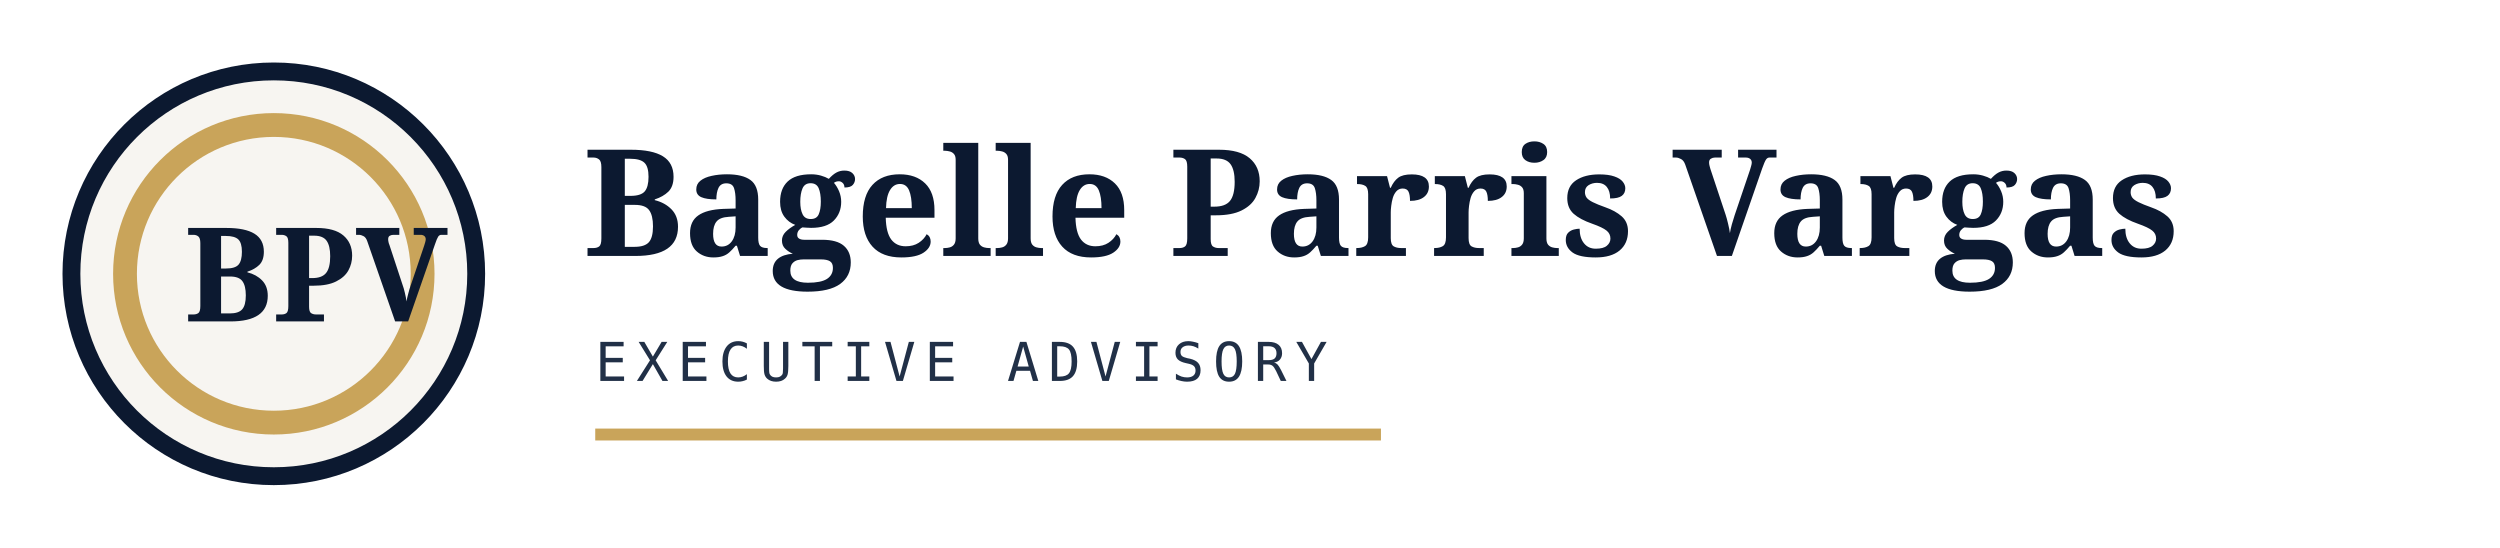
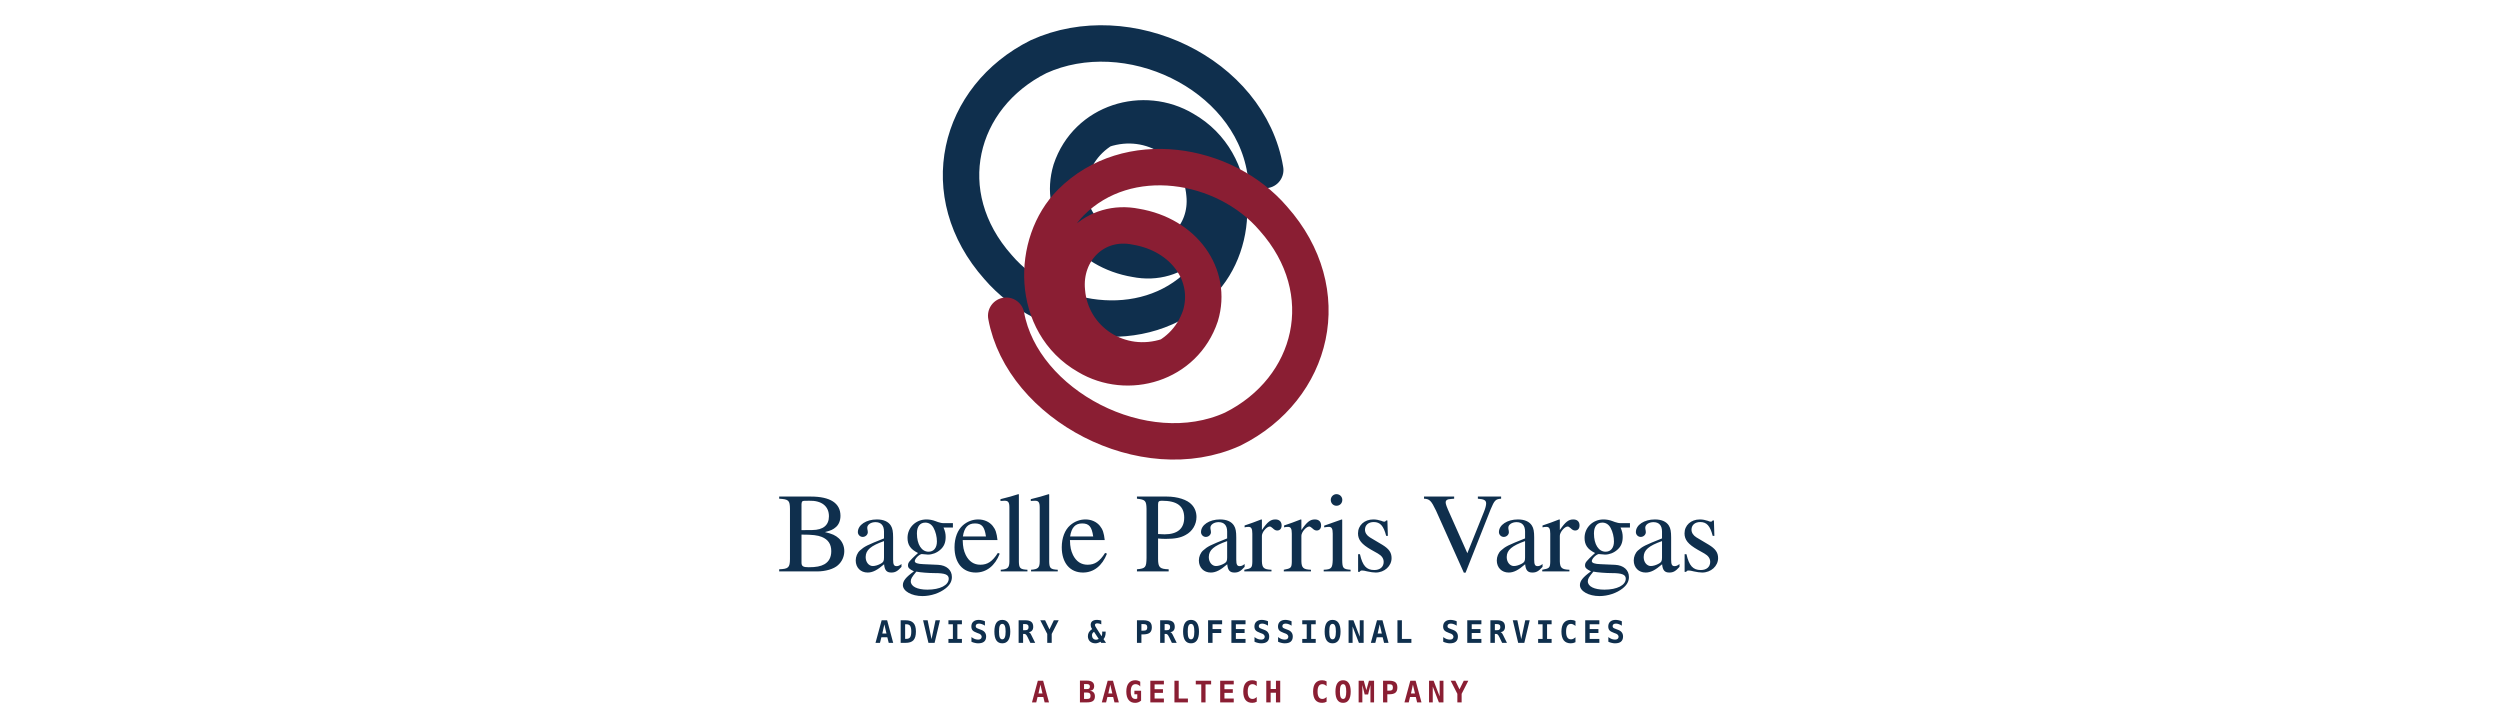
- <svg xmlns="http://www.w3.org/2000/svg" viewBox="0 0 420 92" role="img" aria-label="Bagelle Parris Vargas logo">
-   <circle cx="46" cy="46" r="34" fill="#F7F5F1" stroke="#0C1930" stroke-width="3" />
-   <circle cx="46" cy="46" r="25" fill="none" stroke="#C9A45A" stroke-width="4" />
-   <text x="31" y="54" fill="#0C1930" font-family="Georgia, serif" font-size="22" font-weight="700">BPV</text>
-   <text x="98" y="43" fill="#0C1930" font-family="Georgia, serif" font-size="25" font-weight="700">Bagelle Parris Vargas</text>
-   <text x="100" y="64" fill="#213047" font-family="IBM Plex Mono, monospace" font-size="9" letter-spacing="1.5">EXECUTIVE ADVISORY</text>
-   <path d="M100 73h132" stroke="#C9A45A" stroke-width="2" />
+ <svg xmlns="http://www.w3.org/2000/svg" viewBox="0 0 420 120" role="img" aria-label="Bagelle Parris Vargas logo">
+   <g transform="translate(150 0) scale(0.68)">
+     <path d="M 92 42 C 88 18, 58 4, 36 14 C 16 24, 10 48, 26 66 C 38 80, 62 84, 76 70 C 86 60, 86 40, 72 32 C 62 26, 48 30, 44 42 C 41 52, 48 62, 60 64 C 70 66, 78 58, 77 48 C 76 36, 64 28, 52 32" fill="none" stroke="#0F2F4D" stroke-width="9" stroke-linecap="round" />
+     <path d="M 28 78 C 32 100, 62 116, 84 106 C 104 96, 110 72, 94 54 C 82 40, 58 36, 44 50 C 34 60, 34 80, 48 88 C 58 94, 72 90, 76 78 C 79 68, 72 58, 60 56 C 50 54, 42 62, 43 72 C 44 84, 56 92, 68 88" fill="none" stroke="#8A1E33" stroke-width="9" stroke-linecap="round" />
+   </g>
+   <text x="210" y="96" text-anchor="middle" fill="#0F2F4D" font-family="Georgia, Times, serif" font-size="19" font-weight="500" letter-spacing="-0.01em">Bagelle Parris Vargas</text>
+   <text x="210" y="108" text-anchor="middle" fill="#0F2F4D" font-family="IBM Plex Mono, monospace" font-size="5.2" font-weight="600" letter-spacing="0.16em">ADVISORY &amp; PROFESSIONAL SERVICES</text>
+   <text x="210" y="118" text-anchor="middle" fill="#8A1E33" font-family="IBM Plex Mono, monospace" font-size="5" font-weight="600" letter-spacing="0.18em">A BAGELTECH COMPANY</text>
</svg>
